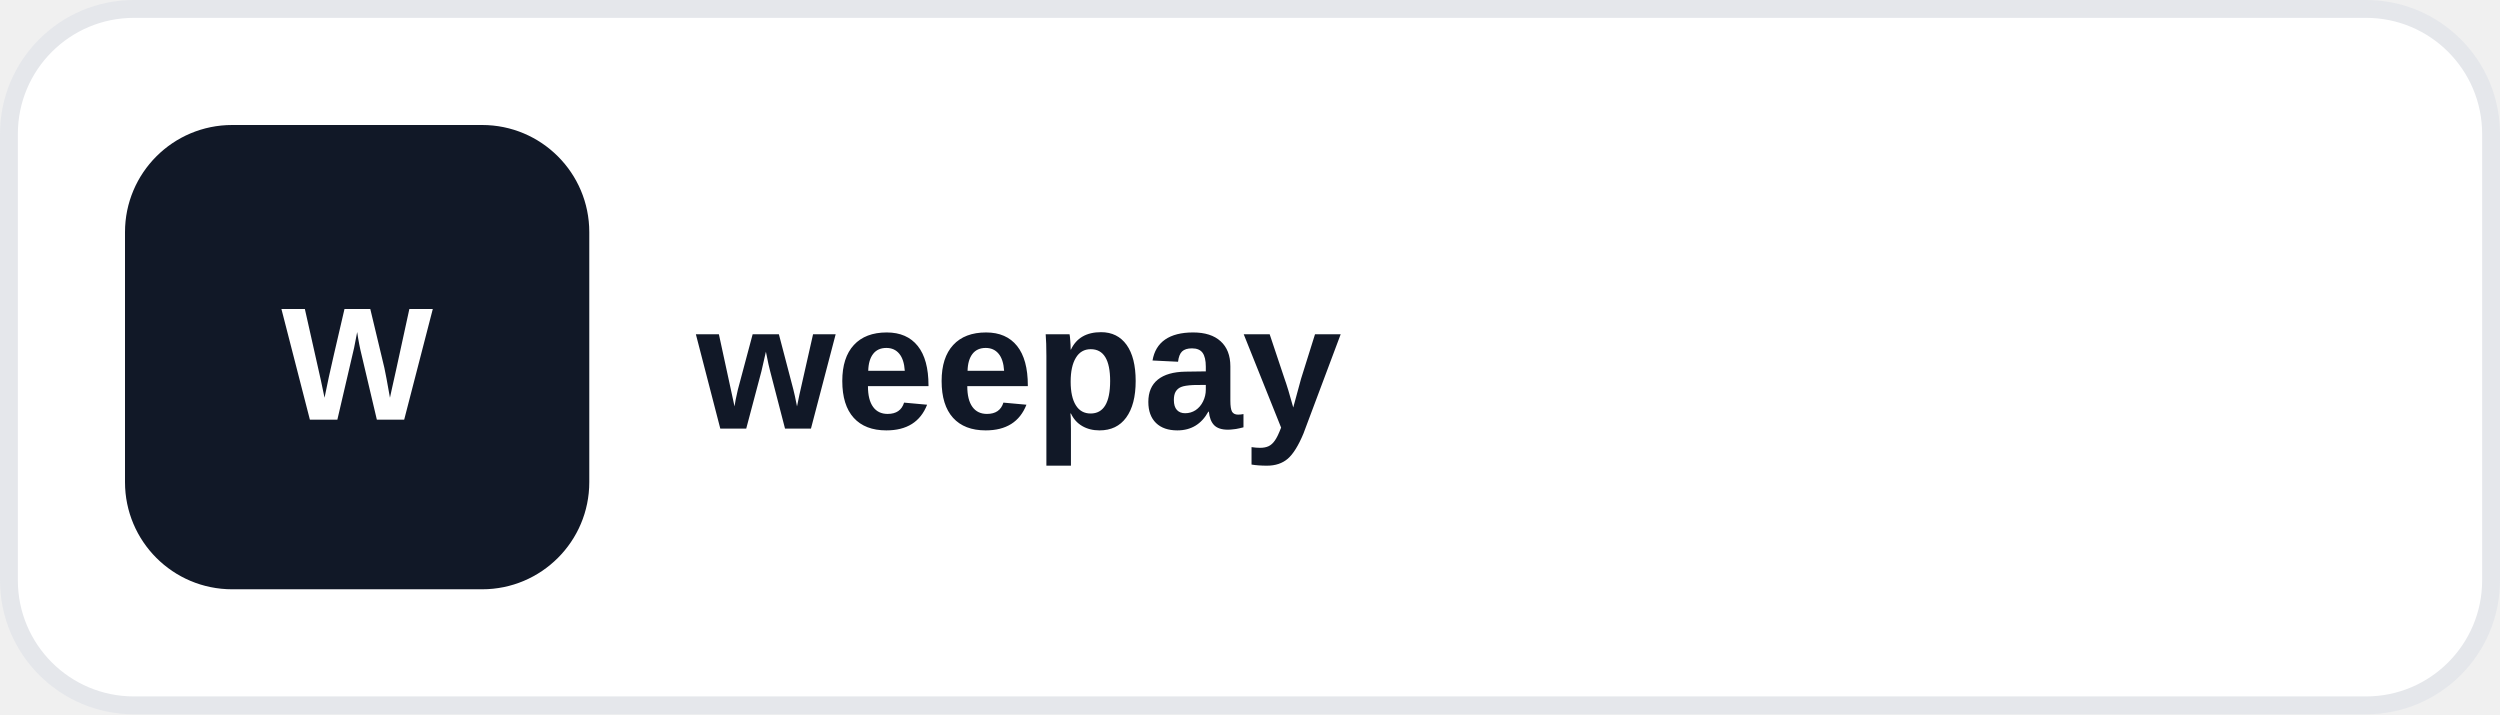
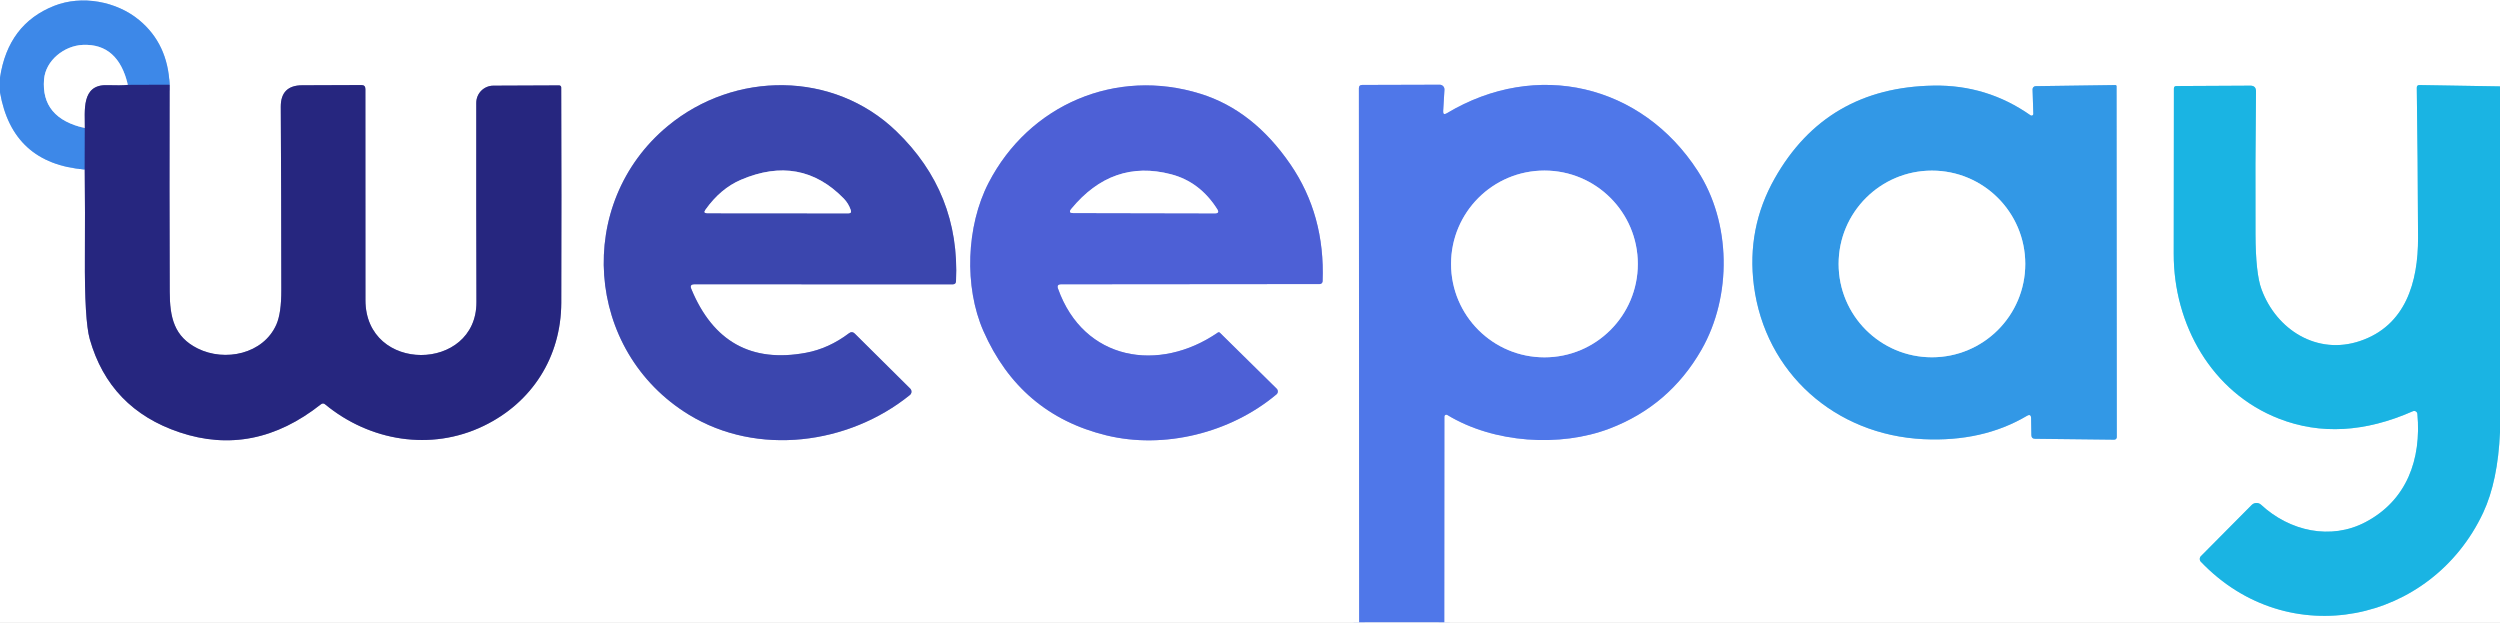
- <svg xmlns="http://www.w3.org/2000/svg" viewBox="0 0 280 80" role="img" aria-labelledby="title">
-   <rect x="1" y="1" width="278" height="78" rx="14" fill="#ffffff" stroke="#e5e7eb" stroke-width="2" />
-   <rect x="14" y="14" width="52" height="52" rx="12" fill="#111827" />
-   <text x="40" y="47" text-anchor="middle" fill="#ffffff" font-family="Arial, sans-serif" font-size="18" font-weight="700">W</text>
-   <text x="78" y="48" fill="#111827" font-family="Arial, sans-serif" font-size="20" font-weight="700">weepay</text>
+ <svg xmlns="http://www.w3.org/2000/svg" version="1.1" viewBox="0.00 0.00 450.00 112.00">
+   <g stroke-width="2.00" fill="none" stroke-linecap="butt">
+     <path stroke="#8ddaf1" vector-effect="non-scaling-stroke" d="   M 450.00 15.55   L 435.52 15.31   Q 435.01 15.30 435.02 15.81   Q 435.20 28.30 435.25 42.80   C 435.28 50.80 433.00 58.62 424.81 61.38   C 417.10 63.99 409.76 59.39 407.07 52.07   Q 406.02 49.24 405.99 42.19   Q 405.93 29.64 406.08 16.46   Q 406.09 15.41 405.05 15.42   L 391.75 15.49   Q 391.30 15.49 391.30 15.93   Q 391.29 31.61 391.27 45.68   C 391.24 58.39 398.10 70.65 410.22 75.36   Q 421.40 79.72 434.32 74.02   A 0.58 0.58 0.0 0 1 435.13 74.50   C 435.87 82.70 433.22 90.05 425.83 93.96   C 419.56 97.29 412.13 95.62 407.00 90.86   A 1.22 1.22 0.0 0 0 405.31 90.89   L 396.16 100.11   A 0.72 0.71 -44.7 0 0 396.15 101.11   C 411.93 117.64 437.69 112.12 446.98 92.26   Q 449.61 86.63 450.00 77.79" />
+     <path stroke="#a7bbf4" vector-effect="non-scaling-stroke" d="   M 259.97 112.00   L 259.99 74.98   A 0.34 0.34 0.0 0 1 260.51 74.69   C 268.87 79.78 280.81 80.54 289.73 77.14   Q 300.49 73.03 306.26 62.96   C 311.80 53.28 311.60 40.03 305.59 30.77   C 295.51 15.19 276.61 10.68 260.42 20.39   Q 259.72 20.81 259.77 20.00   L 260.00 16.16   A 0.85 0.85 0.0 0 0 259.15 15.25   L 245.20 15.29   Q 244.59 15.29 244.60 15.89   L 244.65 112.00" />
+     <path stroke="#9ec4f4" vector-effect="non-scaling-stroke" d="   M 0.00 16.62   Q 2.22 29.45 15.25 30.51" />
+     <path stroke="#9393bf" vector-effect="non-scaling-stroke" d="   M 15.25 30.51   Q 15.33 38.17 15.28 46.18   Q 15.21 57.71 16.16 61.05   Q 19.72 73.58 32.30 77.81   Q 45.71 82.32 57.77 72.77   Q 58.15 72.47 58.52 72.78   C 66.54 79.40 77.56 81.26 87.06 76.66   C 95.76 72.46 100.99 64.28 101.03 54.51   Q 101.09 35.36 101.02 15.73   A 0.37 0.37 0.0 0 0 100.65 15.37   L 88.81 15.42   A 3.09 3.09 0.0 0 0 85.73 18.51   Q 85.71 37.85 85.76 54.39   C 85.79 66.99 65.80 67.28 65.78 54.03   Q 65.76 34.14 65.77 16.02   Q 65.77 15.31 65.06 15.31   L 54.39 15.35   Q 50.52 15.36 50.54 19.23   Q 50.63 34.97 50.64 52.21   Q 50.65 56.37 49.75 58.41   C 47.40 63.75 40.47 65.17 35.57 62.72   C 31.33 60.60 30.57 57.15 30.55 52.53   Q 30.48 33.92 30.53 15.26" />
+     <path stroke="#9ec4f4" vector-effect="non-scaling-stroke" d="   M 30.53 15.26   Q 30.22 7.91 25.07 3.63   C 20.96 0.21 14.71 -0.91 9.76 1.05   Q 1.45 4.33 0.00 13.98" />
+     <path stroke="#9da3d7" vector-effect="non-scaling-stroke" d="   M 124.99 51.17   L 171.50 51.18   Q 172.05 51.18 172.08 50.63   Q 172.83 34.69 161.32 23.61   C 150.02 12.73 132.22 12.74 120.21 22.68   C 103.40 36.58 105.20 63.16 124.01 74.65   C 136.33 82.18 152.73 80.03 163.77 71.11   A 0.78 0.78 0.0 0 0 163.83 69.94   L 153.85 60.04   Q 153.37 59.57 152.84 59.97   Q 149.17 62.74 145.07 63.50   Q 130.31 66.24 124.43 52.00   Q 124.08 51.17 124.99 51.17" />
+     <path stroke="#a6b0eb" vector-effect="non-scaling-stroke" d="   M 190.99 51.17   L 237.55 51.13   A 0.52 0.52 0.0 0 0 238.07 50.63   Q 238.53 38.71 232.27 29.58   Q 225.61 19.86 216.14 16.90   C 200.86 12.11 185.21 18.85 177.94 32.92   C 173.92 40.71 173.53 51.64 177.01 59.57   Q 183.60 74.56 199.13 78.36   C 209.46 80.89 221.41 77.99 229.76 70.99   A 0.70 0.69 47.4 0 0 229.80 69.96   L 219.58 59.89   A 0.29 0.29 0.0 0 0 219.21 59.86   C 208.64 67.14 195.07 64.97 190.44 51.95   Q 190.16 51.18 190.99 51.17" />
+     <path stroke="#99ccf3" vector-effect="non-scaling-stroke" d="   M 366.00 20.50   A 0.32 0.31 17.3 0 1 365.50 20.76   Q 357.66 15.25 348.06 15.41   Q 328.71 15.72 319.44 32.13   Q 314.38 41.09 315.70 51.40   C 317.73 67.13 330.34 78.29 346.23 79.05   Q 356.89 79.56 364.85 74.85   Q 365.58 74.42 365.60 75.27   L 365.65 78.32   Q 365.66 78.97 366.31 78.98   L 380.56 79.14   A 0.45 0.45 0.0 0 0 381.02 78.69   L 380.98 15.52   A 0.21 0.21 0.0 0 0 380.77 15.31   L 366.42 15.51   A 0.56 0.56 0.0 0 0 365.86 16.09   L 366.00 20.50" />
+     <path stroke="#3257b4" vector-effect="non-scaling-stroke" d="   M 30.53 15.26   L 23.02 15.28" />
+     <path stroke="#9ec4f4" vector-effect="non-scaling-stroke" d="   M 23.02 15.28   Q 21.27 7.82 14.93 8.08   C 11.54 8.22 8.22 10.89 7.93 14.27   Q 7.35 21.27 15.27 23.05" />
+     <path stroke="#3257b4" vector-effect="non-scaling-stroke" d="   M 15.27 23.05   L 15.25 30.51" />
+     <path stroke="#9393bf" vector-effect="non-scaling-stroke" d="   M 23.02 15.28   Q 21.74 15.41 19.26 15.33   C 14.57 15.19 15.31 20.04 15.27 23.05" />
+     <path stroke="#9da3d7" vector-effect="non-scaling-stroke" d="   M 133.37 32.36   Q 129.68 33.94 126.97 37.77   Q 126.54 38.38 127.29 38.38   L 152.72 38.40   Q 153.33 38.40 153.14 37.82   Q 152.74 36.63 151.88 35.74   Q 144.11 27.77 133.37 32.36" />
+     <path stroke="#a6b0eb" vector-effect="non-scaling-stroke" d="   M 210.80 31.37   Q 200.24 28.60 192.83 37.61   Q 192.22 38.35 193.18 38.35   L 218.71 38.40   Q 219.57 38.40 219.11 37.67   Q 215.99 32.73 210.80 31.37" />
+     <path stroke="#a7bbf4" vector-effect="non-scaling-stroke" d="   M 294.81 47.51   A 16.81 16.81 0.0 0 0 278.00 30.70   A 16.81 16.81 0.0 0 0 261.19 47.51   A 16.81 16.81 0.0 0 0 278.00 64.32   A 16.81 16.81 0.0 0 0 294.81 47.51" />
+     <path stroke="#99ccf3" vector-effect="non-scaling-stroke" d="   M 364.55 47.51   A 16.80 16.80 0.0 0 0 347.75 30.71   A 16.80 16.80 0.0 0 0 330.95 47.51   A 16.80 16.80 0.0 0 0 347.75 64.31   A 16.80 16.80 0.0 0 0 364.55 47.51" />
+   </g>
+   <path fill="#ffffff" d="   M 0.00 0.00   L 450.00 0.00   L 450.00 15.55   L 435.52 15.31   Q 435.01 15.30 435.02 15.81   Q 435.20 28.30 435.25 42.80   C 435.28 50.80 433.00 58.62 424.81 61.38   C 417.10 63.99 409.76 59.39 407.07 52.07   Q 406.02 49.24 405.99 42.19   Q 405.93 29.64 406.08 16.46   Q 406.09 15.41 405.05 15.42   L 391.75 15.49   Q 391.30 15.49 391.30 15.93   Q 391.29 31.61 391.27 45.68   C 391.24 58.39 398.10 70.65 410.22 75.36   Q 421.40 79.72 434.32 74.02   A 0.58 0.58 0.0 0 1 435.13 74.50   C 435.87 82.70 433.22 90.05 425.83 93.96   C 419.56 97.29 412.13 95.62 407.00 90.86   A 1.22 1.22 0.0 0 0 405.31 90.89   L 396.16 100.11   A 0.72 0.71 -44.7 0 0 396.15 101.11   C 411.93 117.64 437.69 112.12 446.98 92.26   Q 449.61 86.63 450.00 77.79   L 450.00 112.00   L 259.97 112.00   L 259.99 74.98   A 0.34 0.34 0.0 0 1 260.51 74.69   C 268.87 79.78 280.81 80.54 289.73 77.14   Q 300.49 73.03 306.26 62.96   C 311.80 53.28 311.60 40.03 305.59 30.77   C 295.51 15.19 276.61 10.68 260.42 20.39   Q 259.72 20.81 259.77 20.00   L 260.00 16.16   A 0.85 0.85 0.0 0 0 259.15 15.25   L 245.20 15.29   Q 244.59 15.29 244.60 15.89   L 244.65 112.00   L 0.00 112.00   L 0.00 16.62   Q 2.22 29.45 15.25 30.51   Q 15.33 38.17 15.28 46.18   Q 15.21 57.71 16.16 61.05   Q 19.72 73.58 32.30 77.81   Q 45.71 82.32 57.77 72.77   Q 58.15 72.47 58.52 72.78   C 66.54 79.40 77.56 81.26 87.06 76.66   C 95.76 72.46 100.99 64.28 101.03 54.51   Q 101.09 35.36 101.02 15.73   A 0.37 0.37 0.0 0 0 100.65 15.37   L 88.81 15.42   A 3.09 3.09 0.0 0 0 85.73 18.51   Q 85.71 37.85 85.76 54.39   C 85.79 66.99 65.80 67.28 65.78 54.03   Q 65.76 34.14 65.77 16.02   Q 65.77 15.31 65.06 15.31   L 54.39 15.35   Q 50.52 15.36 50.54 19.23   Q 50.63 34.97 50.64 52.21   Q 50.65 56.37 49.75 58.41   C 47.40 63.75 40.47 65.17 35.57 62.72   C 31.33 60.60 30.57 57.15 30.55 52.53   Q 30.48 33.92 30.53 15.26   Q 30.22 7.91 25.07 3.63   C 20.96 0.21 14.71 -0.91 9.76 1.05   Q 1.45 4.33 0.00 13.98   L 0.00 0.00   Z   M 124.99 51.17   L 171.50 51.18   Q 172.05 51.18 172.08 50.63   Q 172.83 34.69 161.32 23.61   C 150.02 12.73 132.22 12.74 120.21 22.68   C 103.40 36.58 105.20 63.16 124.01 74.65   C 136.33 82.18 152.73 80.03 163.77 71.11   A 0.78 0.78 0.0 0 0 163.83 69.94   L 153.85 60.04   Q 153.37 59.57 152.84 59.97   Q 149.17 62.74 145.07 63.50   Q 130.31 66.24 124.43 52.00   Q 124.08 51.17 124.99 51.17   Z   M 190.99 51.17   L 237.55 51.13   A 0.52 0.52 0.0 0 0 238.07 50.63   Q 238.53 38.71 232.27 29.58   Q 225.61 19.86 216.14 16.90   C 200.86 12.11 185.21 18.85 177.94 32.92   C 173.92 40.71 173.53 51.64 177.01 59.57   Q 183.60 74.56 199.13 78.36   C 209.46 80.89 221.41 77.99 229.76 70.99   A 0.70 0.69 47.4 0 0 229.80 69.96   L 219.58 59.89   A 0.29 0.29 0.0 0 0 219.21 59.86   C 208.64 67.14 195.07 64.97 190.44 51.95   Q 190.16 51.18 190.99 51.17   Z   M 366.00 20.50   A 0.32 0.31 17.3 0 1 365.50 20.76   Q 357.66 15.25 348.06 15.41   Q 328.71 15.72 319.44 32.13   Q 314.38 41.09 315.70 51.40   C 317.73 67.13 330.34 78.29 346.23 79.05   Q 356.89 79.56 364.85 74.85   Q 365.58 74.42 365.60 75.27   L 365.65 78.32   Q 365.66 78.97 366.31 78.98   L 380.56 79.14   A 0.45 0.45 0.0 0 0 381.02 78.69   L 380.98 15.52   A 0.21 0.21 0.0 0 0 380.77 15.31   L 366.42 15.51   A 0.56 0.56 0.0 0 0 365.86 16.09   L 366.00 20.50   Z" />
+   <path fill="#3d88e8" d="   M 30.53 15.26   L 23.02 15.28   Q 21.27 7.82 14.93 8.08   C 11.54 8.22 8.22 10.89 7.93 14.27   Q 7.35 21.27 15.27 23.05   L 15.25 30.51   Q 2.22 29.45 0.00 16.62   L 0.00 13.98   Q 1.45 4.33 9.76 1.05   C 14.71 -0.91 20.96 0.21 25.07 3.63   Q 30.22 7.91 30.53 15.26   Z" />
+   <path fill="#ffffff" d="   M 23.02 15.28   Q 21.74 15.41 19.26 15.33   C 14.57 15.19 15.31 20.04 15.27 23.05   Q 7.35 21.27 7.93 14.27   C 8.22 10.89 11.54 8.22 14.93 8.08   Q 21.27 7.82 23.02 15.28   Z" />
+   <path fill="#26267f" d="   M 23.02 15.28   L 30.53 15.26   Q 30.48 33.92 30.55 52.53   C 30.57 57.15 31.33 60.60 35.57 62.72   C 40.47 65.17 47.40 63.75 49.75 58.41   Q 50.65 56.37 50.64 52.21   Q 50.63 34.97 50.54 19.23   Q 50.52 15.36 54.39 15.35   L 65.06 15.31   Q 65.77 15.31 65.77 16.02   Q 65.76 34.14 65.78 54.03   C 65.80 67.28 85.79 66.99 85.76 54.39   Q 85.71 37.85 85.73 18.51   A 3.09 3.09 0.0 0 1 88.81 15.42   L 100.65 15.37   A 0.37 0.37 0.0 0 1 101.02 15.73   Q 101.09 35.36 101.03 54.51   C 100.99 64.28 95.76 72.46 87.06 76.66   C 77.56 81.26 66.54 79.40 58.52 72.78   Q 58.15 72.47 57.77 72.77   Q 45.71 82.32 32.30 77.81   Q 19.72 73.58 16.16 61.05   Q 15.21 57.71 15.28 46.18   Q 15.33 38.17 15.25 30.51   L 15.27 23.05   C 15.31 20.04 14.57 15.19 19.26 15.33   Q 21.74 15.41 23.02 15.28   Z" />
+   <path fill="#3b46ae" d="   M 124.43 52.00   Q 130.31 66.24 145.07 63.50   Q 149.17 62.74 152.84 59.97   Q 153.37 59.57 153.85 60.04   L 163.83 69.94   A 0.78 0.78 0.0 0 1 163.77 71.11   C 152.73 80.03 136.33 82.18 124.01 74.65   C 105.20 63.16 103.40 36.58 120.21 22.68   C 132.22 12.74 150.02 12.73 161.32 23.61   Q 172.83 34.69 172.08 50.63   Q 172.05 51.18 171.50 51.18   L 124.99 51.17   Q 124.08 51.17 124.43 52.00   Z   M 133.37 32.36   Q 129.68 33.94 126.97 37.77   Q 126.54 38.38 127.29 38.38   L 152.72 38.40   Q 153.33 38.40 153.14 37.82   Q 152.74 36.63 151.88 35.74   Q 144.11 27.77 133.37 32.36   Z" />
+   <path fill="#4d60d6" d="   M 190.44 51.95   C 195.07 64.97 208.64 67.14 219.21 59.86   A 0.29 0.29 0.0 0 1 219.58 59.89   L 229.80 69.96   A 0.70 0.69 47.4 0 1 229.76 70.99   C 221.41 77.99 209.46 80.89 199.13 78.36   Q 183.60 74.56 177.01 59.57   C 173.53 51.64 173.92 40.71 177.94 32.92   C 185.21 18.85 200.86 12.11 216.14 16.90   Q 225.61 19.86 232.27 29.58   Q 238.53 38.71 238.07 50.63   A 0.52 0.52 0.0 0 1 237.55 51.13   L 190.99 51.17   Q 190.16 51.18 190.44 51.95   Z   M 210.80 31.37   Q 200.24 28.60 192.83 37.61   Q 192.22 38.35 193.18 38.35   L 218.71 38.40   Q 219.57 38.40 219.11 37.67   Q 215.99 32.73 210.80 31.37   Z" />
+   <path fill="#4f77e9" d="   M 259.97 112.00   L 244.65 112.00   L 244.60 15.89   Q 244.59 15.29 245.20 15.29   L 259.15 15.25   A 0.85 0.85 0.0 0 1 260.00 16.16   L 259.77 20.00   Q 259.72 20.81 260.42 20.39   C 276.61 10.68 295.51 15.19 305.59 30.77   C 311.60 40.03 311.80 53.28 306.26 62.96   Q 300.49 73.03 289.73 77.14   C 280.81 80.54 268.87 79.78 260.51 74.69   A 0.34 0.34 0.0 0 0 259.99 74.98   L 259.97 112.00   Z   M 294.81 47.51   A 16.81 16.81 0.0 0 0 278.00 30.70   A 16.81 16.81 0.0 0 0 261.19 47.51   A 16.81 16.81 0.0 0 0 278.00 64.32   A 16.81 16.81 0.0 0 0 294.81 47.51   Z" />
+   <path fill="#3298e6" d="   M 366.00 20.50   L 365.86 16.09   A 0.56 0.56 0.0 0 1 366.42 15.51   L 380.77 15.31   A 0.21 0.21 0.0 0 1 380.98 15.52   L 381.02 78.69   A 0.45 0.45 0.0 0 1 380.56 79.14   L 366.31 78.98   Q 365.66 78.97 365.65 78.32   L 365.60 75.27   Q 365.58 74.42 364.85 74.85   Q 356.89 79.56 346.23 79.05   C 330.34 78.29 317.73 67.13 315.70 51.40   Q 314.38 41.09 319.44 32.13   Q 328.71 15.72 348.06 15.41   Q 357.66 15.25 365.50 20.76   A 0.32 0.31 17.3 0 0 366.00 20.50   Z   M 364.55 47.51   A 16.80 16.80 0.0 0 0 347.75 30.71   A 16.80 16.80 0.0 0 0 330.95 47.51   A 16.80 16.80 0.0 0 0 347.75 64.31   A 16.80 16.80 0.0 0 0 364.55 47.51   Z" />
+   <path fill="#1ab4e3" d="   M 450.00 15.55   L 450.00 77.79   Q 449.61 86.63 446.98 92.26   C 437.69 112.12 411.93 117.64 396.15 101.11   A 0.72 0.71 -44.7 0 1 396.16 100.11   L 405.31 90.89   A 1.22 1.22 0.0 0 1 407.00 90.86   C 412.13 95.62 419.56 97.29 425.83 93.96   C 433.22 90.05 435.87 82.70 435.13 74.50   A 0.58 0.58 0.0 0 0 434.32 74.02   Q 421.40 79.72 410.22 75.36   C 398.10 70.65 391.24 58.39 391.27 45.68   Q 391.29 31.61 391.30 15.93   Q 391.30 15.49 391.75 15.49   L 405.05 15.42   Q 406.09 15.41 406.08 16.46   Q 405.93 29.64 405.99 42.19   Q 406.02 49.24 407.07 52.07   C 409.76 59.39 417.10 63.99 424.81 61.38   C 433.00 58.62 435.28 50.80 435.25 42.80   Q 435.20 28.30 435.02 15.81   Q 435.01 15.30 435.52 15.31   L 450.00 15.55   Z" />
+   <circle fill="#ffffff" cx="347.75" cy="47.51" r="16.80" />
+   <path fill="#ffffff" d="   M 133.37 32.36   Q 144.11 27.77 151.88 35.74   Q 152.74 36.63 153.14 37.82   Q 153.33 38.40 152.72 38.40   L 127.29 38.38   Q 126.54 38.38 126.97 37.77   Q 129.68 33.94 133.37 32.36   Z" />
+   <path fill="#ffffff" d="   M 210.80 31.37   Q 215.99 32.73 219.11 37.67   Q 219.57 38.40 218.71 38.40   L 193.18 38.35   Q 192.22 38.35 192.83 37.61   Q 200.24 28.60 210.80 31.37   Z" />
+   <circle fill="#ffffff" cx="278.00" cy="47.51" r="16.81" />
</svg>
